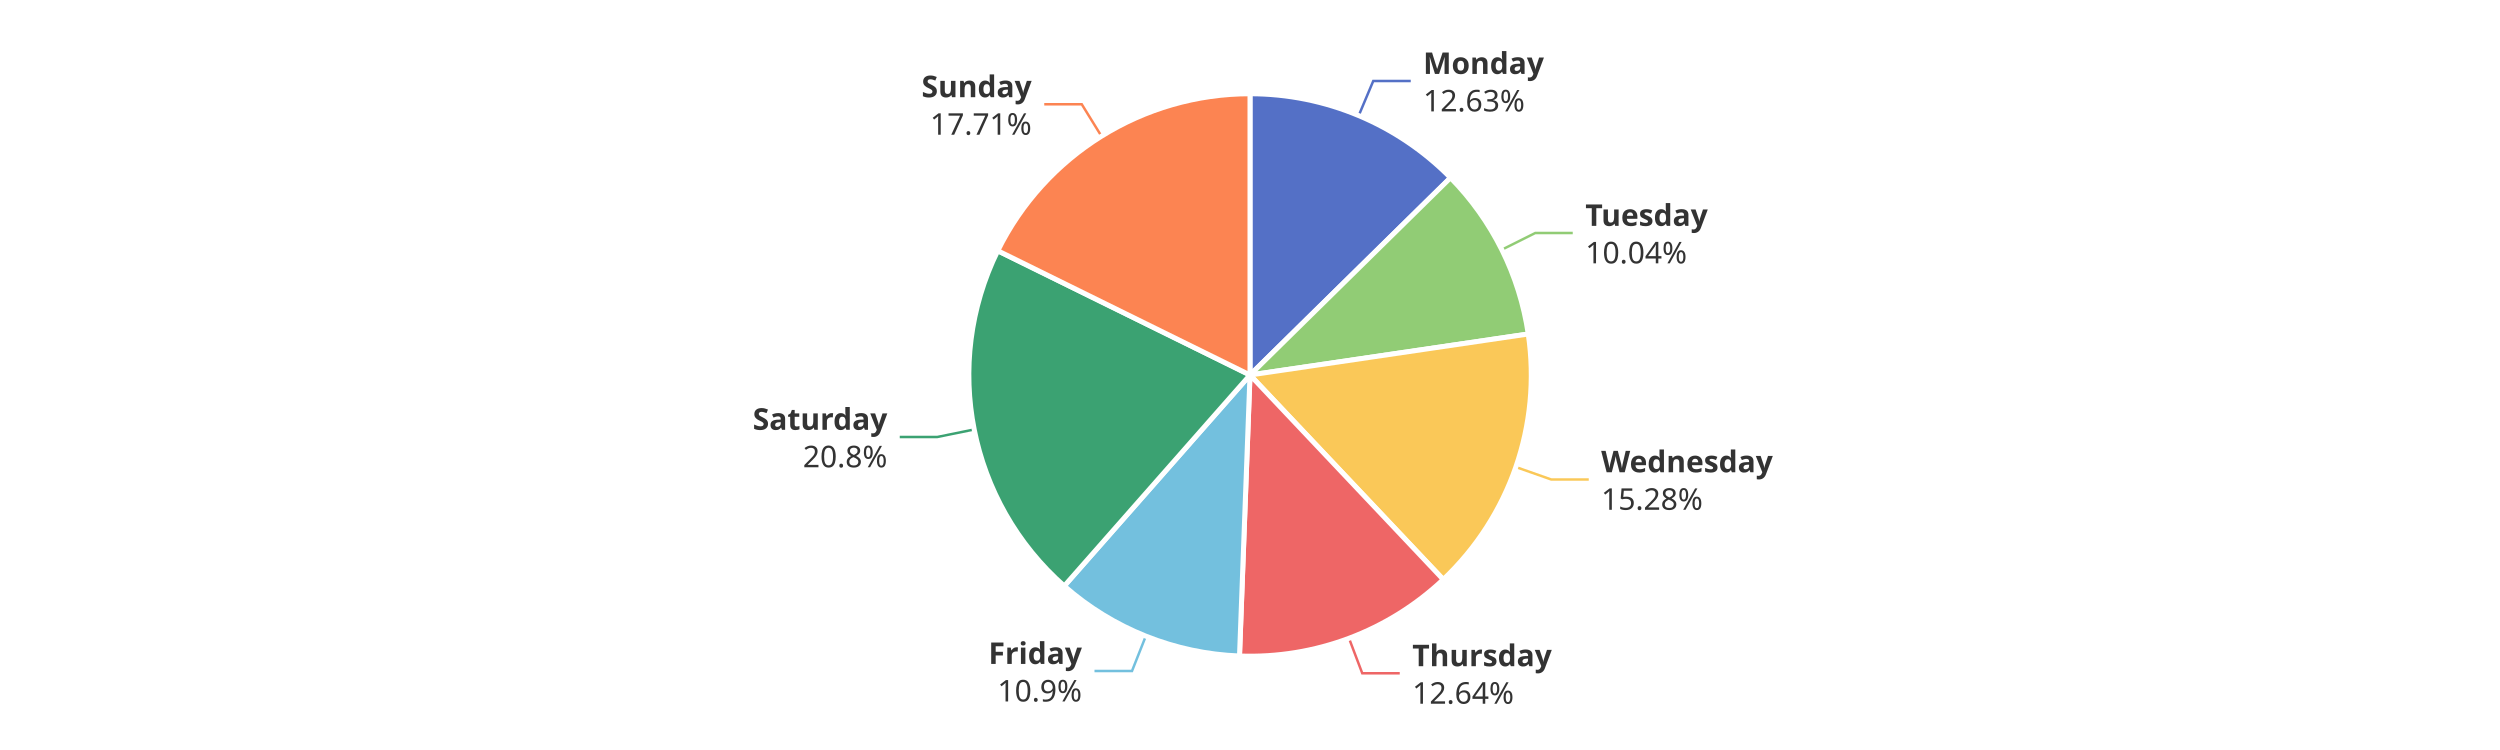
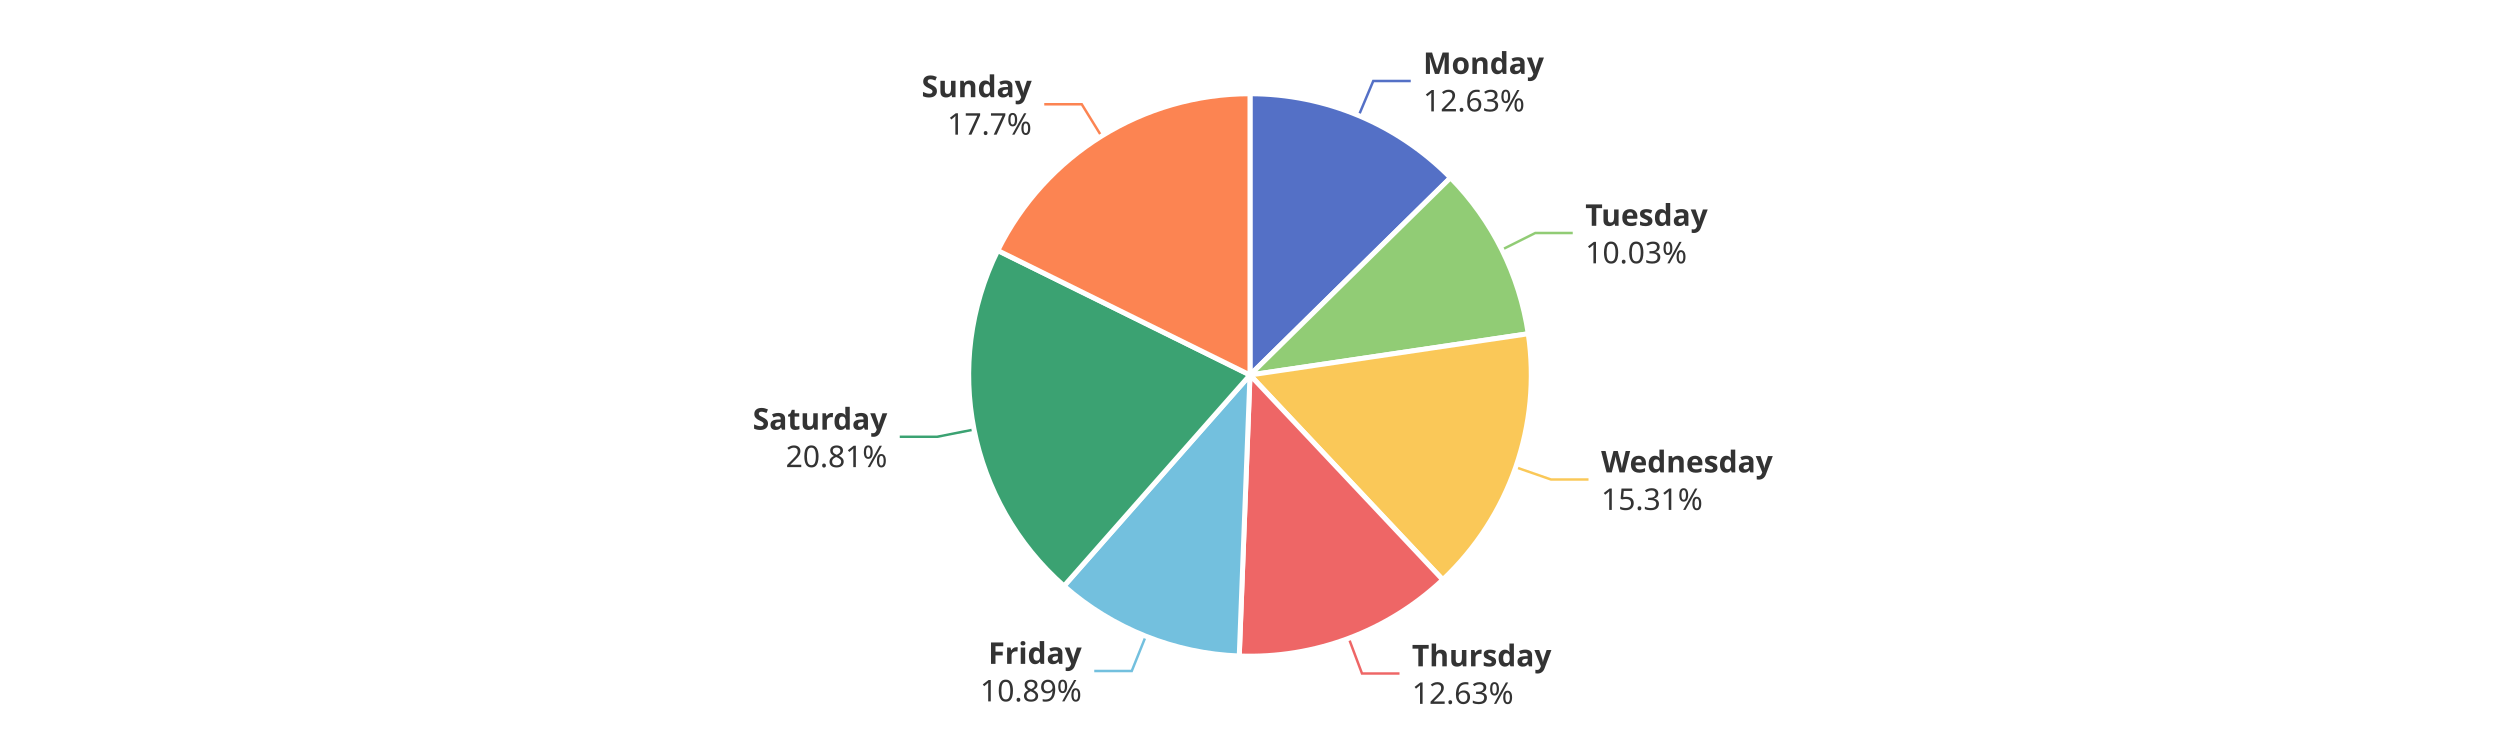
<svg xmlns="http://www.w3.org/2000/svg" width="1000" height="300" version="1.1" baseProfile="full" viewBox="0 0 1000 300">
  <rect width="1000" height="300" x="0" y="0" id="0" fill="#ffffff" />
  <polyline points="543.5 46.2 549.3 32.4 564.3 32.4" fill="none" stroke="#5470c6" />
  <polyline points="600.7 99.9 614.1 93.2 629.1 93.2" fill="none" stroke="#91cc75" />
-   <polyline points="606.3 186.8 620.5 191.8 635.5 191.8" fill="none" stroke="#fac858" />
-   <polyline points="539.6 255.3 544.9 269.3 559.9 269.3" fill="none" stroke="#ee6666" />
-   <polyline points="458.3 254.5 452.8 268.4 437.8 268.4" fill="none" stroke="#73c0de" />
-   <polyline points="389.6 171.8 374.9 174.8 359.9 174.8" fill="none" stroke="#3ba272" />
+   <polyline points="606.3 186.9 620.4 191.8 635.4 191.8" fill="none" stroke="#fac858" />
+   <polyline points="539.5 255.3 544.8 269.4 559.8 269.4" fill="none" stroke="#ee6666" />
+   <polyline points="458.3 254.5 452.7 268.4 437.7 268.4" fill="none" stroke="#73c0de" />
+   <polyline points="389.6 171.8 374.9 174.7 359.9 174.7" fill="none" stroke="#3ba272" />
  <polyline points="440.6 54.5 432.7 41.7 417.7 41.7" fill="none" stroke="#fc8452" />
  <path d="M500 37.5A112.5 112.5 0 0 1 580.2 71.1L500 150Z" fill="#5470c6" stroke="#fff" stroke-width="2" stroke-linejoin="round" />
-   <path d="M580.2 71.1A112.5 112.5 0 0 1 611.3 133.6L500 150Z" fill="#91cc75" stroke="#fff" stroke-width="2" stroke-linejoin="round" />
-   <path d="M611.3 133.6A112.5 112.5 0 0 1 577.3 231.8L500 150Z" fill="#fac858" stroke="#fff" stroke-width="2" stroke-linejoin="round" />
-   <path d="M577.3 231.8A112.5 112.5 0 0 1 495.8 262.4L500 150Z" fill="#ee6666" stroke="#fff" stroke-width="2" stroke-linejoin="round" />
-   <path d="M495.8 262.4A112.5 112.5 0 0 1 425.7 234.4L500 150Z" fill="#73c0de" stroke="#fff" stroke-width="2" stroke-linejoin="round" />
-   <path d="M425.7 234.4A112.5 112.5 0 0 1 399.1 100.3L500 150Z" fill="#3ba272" stroke="#fff" stroke-width="2" stroke-linejoin="round" />
-   <path d="M399.1 100.3A112.5 112.5 0 0 1 500 37.5L500 150Z" fill="#fc8452" stroke="#fff" stroke-width="2" stroke-linejoin="round" />
-   <path d="M0 -15l42.8 0l0 30l-42.8 0Z" transform="translate(569.2728 32.4056)" fill="none" />
-   <text dominant-baseline="central" text-anchor="start" style="font-size:12px;font-family:sans-serif;font-weight:bold;" y="-7.5" transform="translate(569.2728 32.4056)" fill="#333" stroke="rgb(255,255,255)" stroke-width="2" paint-order="stroke" stroke-miterlimit="2">Monday</text>
-   <text dominant-baseline="central" text-anchor="start" style="font-size:12px;font-family:sans-serif;" y="7.5" transform="translate(569.2728 32.4056)" fill="#333" stroke="rgb(255,255,255)" stroke-width="2" paint-order="stroke" stroke-miterlimit="2">12.63%</text>
-   <path d="M0 -15l46.2 0l0 30l-46.2 0Z" transform="translate(634.1438 93.1895)" fill="none" />
-   <text dominant-baseline="central" text-anchor="start" style="font-size:12px;font-family:sans-serif;font-weight:bold;" y="-7.5" transform="translate(634.1438 93.1895)" fill="#333" stroke="rgb(255,255,255)" stroke-width="2" paint-order="stroke" stroke-miterlimit="2">Tuesday</text>
-   <text dominant-baseline="central" text-anchor="start" style="font-size:12px;font-family:sans-serif;" y="7.5" transform="translate(634.1438 93.1895)" fill="#333" stroke="rgb(255,255,255)" stroke-width="2" paint-order="stroke" stroke-miterlimit="2">10.04%</text>
-   <path d="M0 -15l63.6 0l0 30l-63.6 0Z" transform="translate(640.4693 191.7539)" fill="none" />
-   <text dominant-baseline="central" text-anchor="start" style="font-size:12px;font-family:sans-serif;font-weight:bold;" y="-7.5" transform="translate(640.4693 191.7539)" fill="#333" stroke="rgb(255,255,255)" stroke-width="2" paint-order="stroke" stroke-miterlimit="2">Wednesday</text>
-   <text dominant-baseline="central" text-anchor="start" style="font-size:12px;font-family:sans-serif;" y="7.5" transform="translate(640.4693 191.7539)" fill="#333" stroke="rgb(255,255,255)" stroke-width="2" paint-order="stroke" stroke-miterlimit="2">15.28%</text>
-   <path d="M0 -15l50.2 0l0 30l-50.2 0Z" transform="translate(564.9181 269.3257)" fill="none" />
-   <text dominant-baseline="central" text-anchor="start" style="font-size:12px;font-family:sans-serif;font-weight:bold;" y="-7.5" transform="translate(564.9181 269.3257)" fill="#333" stroke="rgb(255,255,255)" stroke-width="2" paint-order="stroke" stroke-miterlimit="2">Thursday</text>
-   <text dominant-baseline="central" text-anchor="start" style="font-size:12px;font-family:sans-serif;" y="7.5" transform="translate(564.9181 269.3257)" fill="#333" stroke="rgb(255,255,255)" stroke-width="2" paint-order="stroke" stroke-miterlimit="2">12.64%</text>
-   <path d="M-34.2 -15l34.2 0l0 30l-34.2 0Z" transform="translate(432.7663 268.4282)" fill="none" />
-   <text dominant-baseline="central" text-anchor="end" style="font-size:12px;font-family:sans-serif;font-weight:bold;" y="-7.5" transform="translate(432.7663 268.4282)" fill="#333" stroke="rgb(255,255,255)" stroke-width="2" paint-order="stroke" stroke-miterlimit="2">Friday</text>
-   <text dominant-baseline="central" text-anchor="end" style="font-size:12px;font-family:sans-serif;" y="7.5" transform="translate(432.7663 268.4282)" fill="#333" stroke="rgb(255,255,255)" stroke-width="2" paint-order="stroke" stroke-miterlimit="2">10.9%</text>
-   <path d="M-48.2 -15l48.2 0l0 30l-48.2 0Z" transform="translate(354.9265 174.7561)" fill="none" />
-   <text dominant-baseline="central" text-anchor="end" style="font-size:12px;font-family:sans-serif;font-weight:bold;" y="-7.5" transform="translate(354.9265 174.7561)" fill="#333" stroke="rgb(255,255,255)" stroke-width="2" paint-order="stroke" stroke-miterlimit="2">Saturday</text>
-   <text dominant-baseline="central" text-anchor="end" style="font-size:12px;font-family:sans-serif;" y="7.5" transform="translate(354.9265 174.7561)" fill="#333" stroke="rgb(255,255,255)" stroke-width="2" paint-order="stroke" stroke-miterlimit="2">20.8%</text>
-   <path d="M-40.9 -15l40.9 0l0 30l-40.9 0Z" transform="translate(412.6657 41.7302)" fill="none" />
-   <text dominant-baseline="central" text-anchor="end" style="font-size:12px;font-family:sans-serif;font-weight:bold;" y="-7.5" transform="translate(412.6657 41.7302)" fill="#333" stroke="rgb(255,255,255)" stroke-width="2" paint-order="stroke" stroke-miterlimit="2">Sunday</text>
-   <text dominant-baseline="central" text-anchor="end" style="font-size:12px;font-family:sans-serif;" y="7.5" transform="translate(412.6657 41.7302)" fill="#333" stroke="rgb(255,255,255)" stroke-width="2" paint-order="stroke" stroke-miterlimit="2">17.71%</text>
+   <path d="M580.2 71.1A112.5 112.5 0 0 1 611.3 133.5L500 150Z" fill="#91cc75" stroke="#fff" stroke-width="2" stroke-linejoin="round" />
+   <path d="M611.3 133.5A112.5 112.5 0 0 1 577.1 231.9L500 150Z" fill="#fac858" stroke="#fff" stroke-width="2" stroke-linejoin="round" />
+   <path d="M577.1 231.9A112.5 112.5 0 0 1 495.7 262.4L500 150Z" fill="#ee6666" stroke="#fff" stroke-width="2" stroke-linejoin="round" />
+   <path d="M495.7 262.4A112.5 112.5 0 0 1 425.6 234.4L500 150Z" fill="#73c0de" stroke="#fff" stroke-width="2" stroke-linejoin="round" />
+   <path d="M425.6 234.4A112.5 112.5 0 0 1 399.1 100.2L500 150Z" fill="#3ba272" stroke="#fff" stroke-width="2" stroke-linejoin="round" />
+   <path d="M399.1 100.2A112.5 112.5 0 0 1 500 37.5L500 150Z" fill="#fc8452" stroke="#fff" stroke-width="2" stroke-linejoin="round" />
+   <path d="M0 -15l42.8 0l0 30l-42.8 0Z" transform="translate(569.2775 32.4076)" fill="none" />
+   <text dominant-baseline="central" text-anchor="start" style="font-size:12px;font-family:sans-serif;font-weight:bold;" y="-7.5" transform="translate(569.2775 32.4076)" fill="#333" stroke="rgb(255,255,255)" stroke-width="2" paint-order="stroke" stroke-miterlimit="2">Monday</text>
+   <text dominant-baseline="central" text-anchor="start" style="font-size:12px;font-family:sans-serif;" y="7.5" transform="translate(569.2775 32.4076)" fill="#333" stroke="rgb(255,255,255)" stroke-width="2" paint-order="stroke" stroke-miterlimit="2">12.63%</text>
+   <path d="M0 -15l46.2 0l0 30l-46.2 0Z" transform="translate(634.1323 93.1663)" fill="none" />
+   <text dominant-baseline="central" text-anchor="start" style="font-size:12px;font-family:sans-serif;font-weight:bold;" y="-7.5" transform="translate(634.1323 93.1663)" fill="#333" stroke="rgb(255,255,255)" stroke-width="2" paint-order="stroke" stroke-miterlimit="2">Tuesday</text>
+   <text dominant-baseline="central" text-anchor="start" style="font-size:12px;font-family:sans-serif;" y="7.5" transform="translate(634.1323 93.1663)" fill="#333" stroke="rgb(255,255,255)" stroke-width="2" paint-order="stroke" stroke-miterlimit="2">10.03%</text>
+   <path d="M0 -15l63.6 0l0 30l-63.6 0Z" transform="translate(640.4482 191.8147)" fill="none" />
+   <text dominant-baseline="central" text-anchor="start" style="font-size:12px;font-family:sans-serif;font-weight:bold;" y="-7.5" transform="translate(640.4482 191.8147)" fill="#333" stroke="rgb(255,255,255)" stroke-width="2" paint-order="stroke" stroke-miterlimit="2">Wednesday</text>
+   <text dominant-baseline="central" text-anchor="start" style="font-size:12px;font-family:sans-serif;" y="7.5" transform="translate(640.4482 191.8147)" fill="#333" stroke="rgb(255,255,255)" stroke-width="2" paint-order="stroke" stroke-miterlimit="2">15.31%</text>
+   <path d="M0 -15l50.2 0l0 30l-50.2 0Z" transform="translate(564.7724 269.3804)" fill="none" />
+   <text dominant-baseline="central" text-anchor="start" style="font-size:12px;font-family:sans-serif;font-weight:bold;" y="-7.5" transform="translate(564.7724 269.3804)" fill="#333" stroke="rgb(255,255,255)" stroke-width="2" paint-order="stroke" stroke-miterlimit="2">Thursday</text>
+   <text dominant-baseline="central" text-anchor="start" style="font-size:12px;font-family:sans-serif;" y="7.5" transform="translate(564.7724 269.3804)" fill="#333" stroke="rgb(255,255,255)" stroke-width="2" paint-order="stroke" stroke-miterlimit="2">12.63%</text>
+   <path d="M-40.9 -15l40.9 0l0 30l-40.9 0Z" transform="translate(432.6874 268.3967)" fill="none" />
+   <text dominant-baseline="central" text-anchor="end" style="font-size:12px;font-family:sans-serif;font-weight:bold;" y="-7.5" transform="translate(432.6874 268.3967)" fill="#333" stroke="rgb(255,255,255)" stroke-width="2" paint-order="stroke" stroke-miterlimit="2">Friday</text>
+   <text dominant-baseline="central" text-anchor="end" style="font-size:12px;font-family:sans-serif;" y="7.5" transform="translate(432.6874 268.3967)" fill="#333" stroke="rgb(255,255,255)" stroke-width="2" paint-order="stroke" stroke-miterlimit="2">10.89%</text>
+   <path d="M-48.2 -15l48.2 0l0 30l-48.2 0Z" transform="translate(354.9153 174.6996)" fill="none" />
+   <text dominant-baseline="central" text-anchor="end" style="font-size:12px;font-family:sans-serif;font-weight:bold;" y="-7.5" transform="translate(354.9153 174.6996)" fill="#333" stroke="rgb(255,255,255)" stroke-width="2" paint-order="stroke" stroke-miterlimit="2">Saturday</text>
+   <text dominant-baseline="central" text-anchor="end" style="font-size:12px;font-family:sans-serif;" y="7.5" transform="translate(354.9153 174.6996)" fill="#333" stroke="rgb(255,255,255)" stroke-width="2" paint-order="stroke" stroke-miterlimit="2">20.81%</text>
+   <path d="M-40.9 -15l40.9 0l0 30l-40.9 0Z" transform="translate(412.6937 41.7128)" fill="none" />
+   <text dominant-baseline="central" text-anchor="end" style="font-size:12px;font-family:sans-serif;font-weight:bold;" y="-7.5" transform="translate(412.6937 41.7128)" fill="#333" stroke="rgb(255,255,255)" stroke-width="2" paint-order="stroke" stroke-miterlimit="2">Sunday</text>
+   <text dominant-baseline="central" text-anchor="end" style="font-size:12px;font-family:sans-serif;" y="7.5" transform="translate(412.6937 41.7128)" fill="#333" stroke="rgb(255,255,255)" stroke-width="2" paint-order="stroke" stroke-miterlimit="2">17.7%</text>
</svg>
